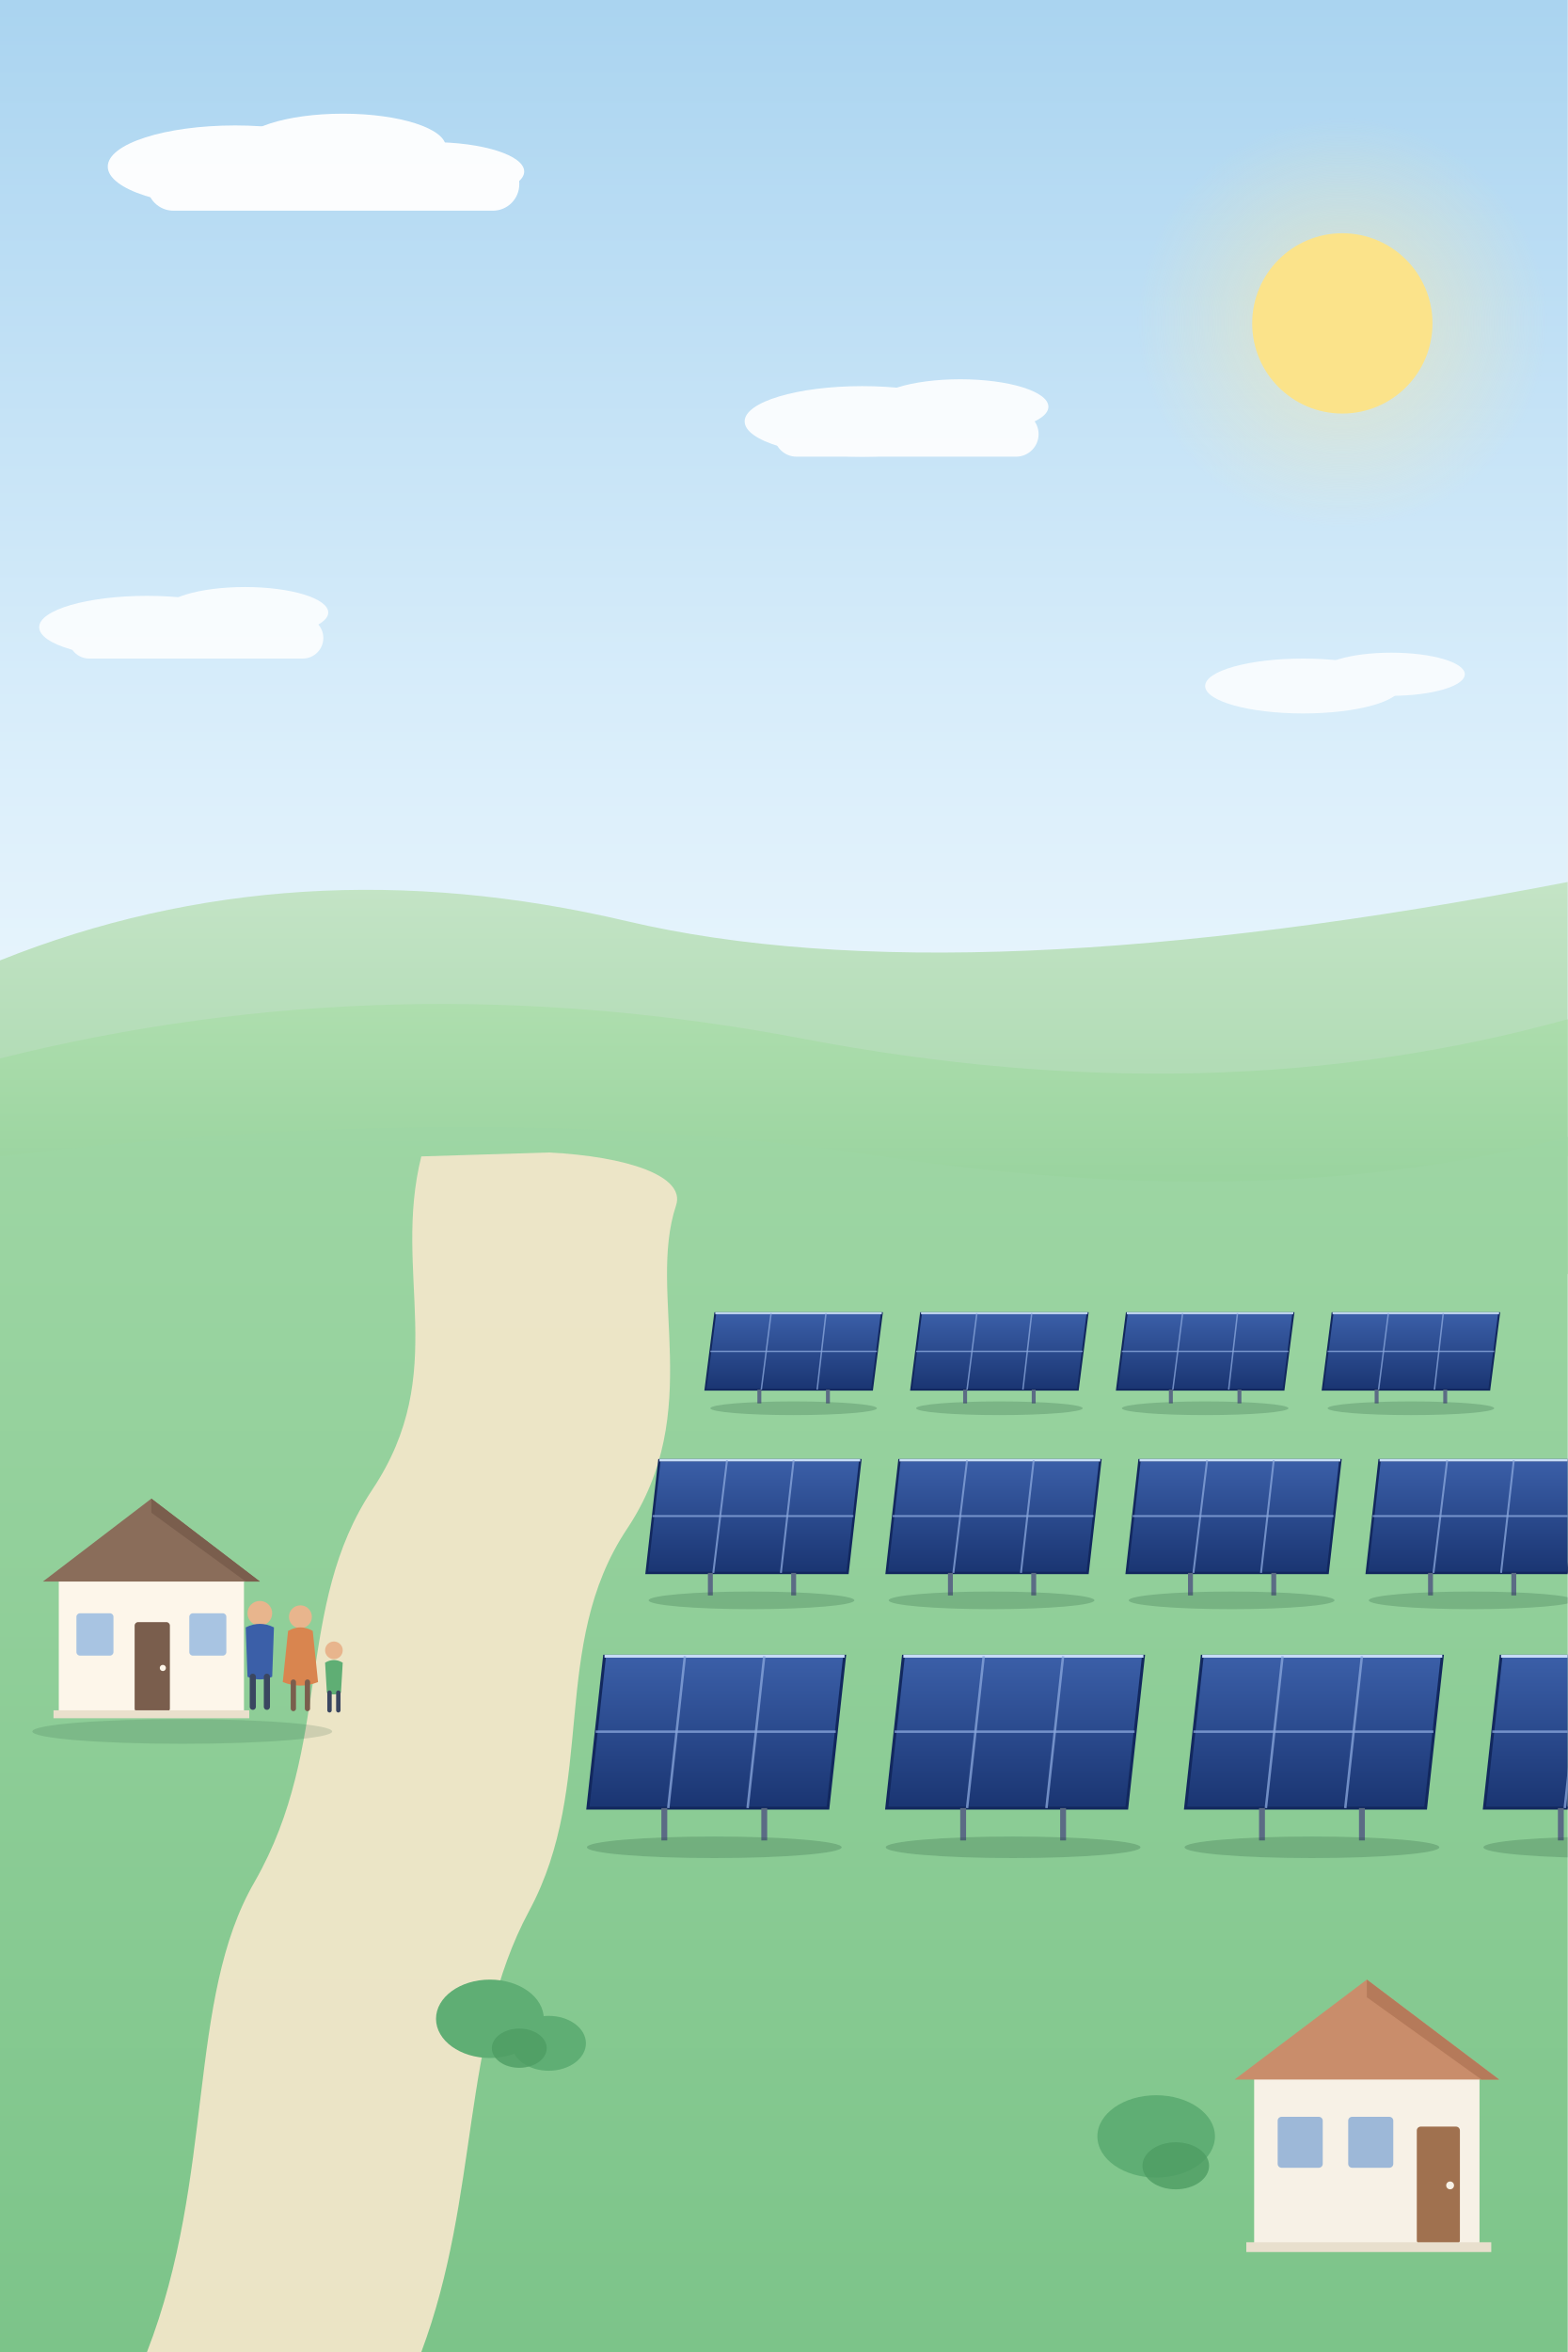
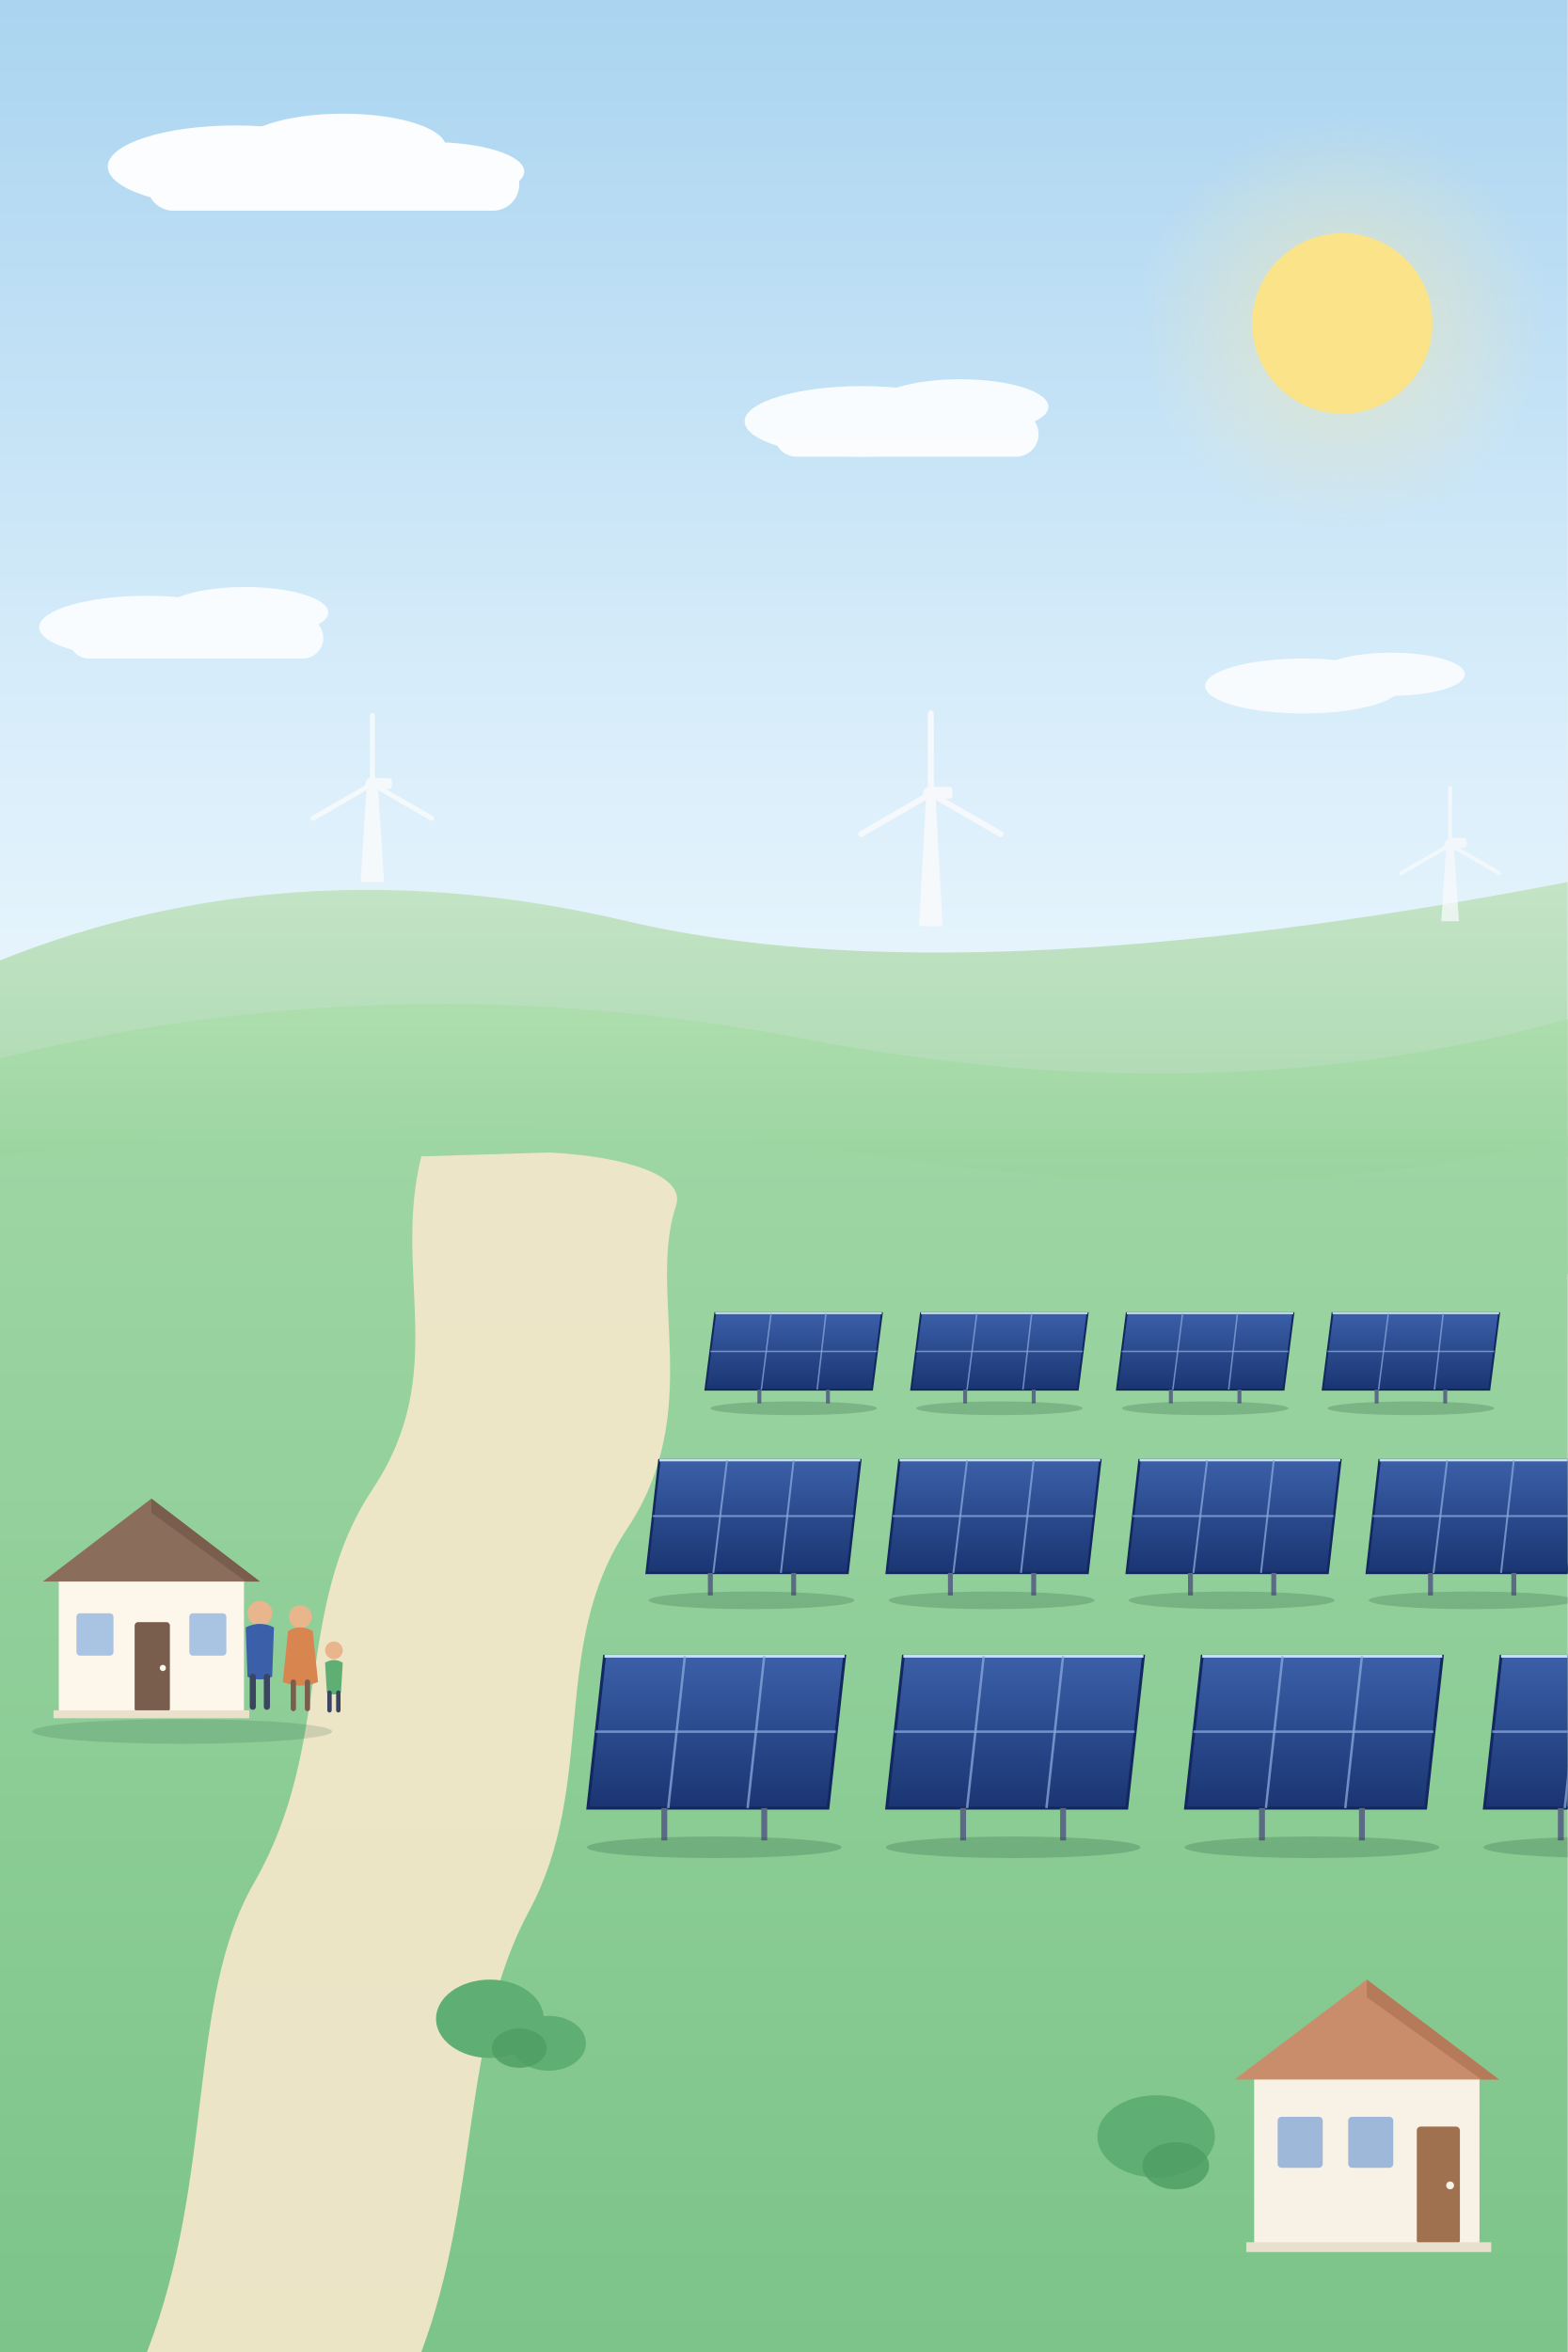
<svg xmlns="http://www.w3.org/2000/svg" width="1600" height="2400" viewBox="0 0 1600 2400" preserveAspectRatio="xMidYMin slice">
+   <style>
+   .blade { animation: spin 6.5s linear infinite; }
+   .blade.slow { animation-duration: 8.5s; }
+   .blade.slower { animation-duration: 10.5s; animation-delay: -3s; }
+   @keyframes spin { to { transform: rotate(360deg); } }
+   @media (prefers-reduced-motion: reduce) { * { animation: none !important; } }
+ </style>
  <defs>
    <linearGradient id="sky" x1="0" y1="0" x2="0" y2="1">
      <stop offset="0" stop-color="#aad4f0" />
      <stop offset="0.6" stop-color="#d6ecfa" />
      <stop offset="1" stop-color="#eef8fd" />
    </linearGradient>
    <radialGradient id="sunglow" cx="0.5" cy="0.5" r="0.5">
      <stop offset="0" stop-color="#fce9a8" stop-opacity="0.55" />
      <stop offset="1" stop-color="#fce9a8" stop-opacity="0" />
    </radialGradient>
    <linearGradient id="hillA" x1="0" y1="0" x2="0" y2="1">
      <stop offset="0" stop-color="#c4e4c6" />
      <stop offset="1" stop-color="#a9d8ae" />
    </linearGradient>
    <linearGradient id="hillB" x1="0" y1="0" x2="0" y2="1">
      <stop offset="0" stop-color="#aedeae" />
      <stop offset="1" stop-color="#8fce97" />
    </linearGradient>
    <linearGradient id="meadow" x1="0" y1="0" x2="0" y2="1">
      <stop offset="0" stop-color="#9ed6a4" />
      <stop offset="1" stop-color="#7cc489" />
    </linearGradient>
    <linearGradient id="pcell" x1="0" y1="0" x2="0" y2="1">
      <stop offset="0" stop-color="#3b5fa8" />
      <stop offset="1" stop-color="#1a3572" />
    </linearGradient>
    <g id="pvA">
      <polygon points="10,0 180,0 170,78 0,78" fill="url(#pcell)" stroke="#12285e" stroke-width="2" />
      <line x1="10" y1="0" x2="180" y2="0" stroke="#c7dcf7" stroke-width="2" />
      <line x1="67" y1="0" x2="57" y2="78" stroke="#8ba8dd" stroke-width="1.5" opacity="0.75" />
      <line x1="123" y1="0" x2="114" y2="78" stroke="#8ba8dd" stroke-width="1.5" opacity="0.75" />
      <line x1="5" y1="39" x2="175" y2="39" stroke="#8ba8dd" stroke-width="1.5" opacity="0.75" />
      <line x1="55" y1="78" x2="55" y2="92" stroke="#5b6b85" stroke-width="4" />
      <line x1="125" y1="78" x2="125" y2="92" stroke="#5b6b85" stroke-width="4" />
      <ellipse cx="90" cy="97" rx="85" ry="7" fill="#1c4d33" opacity="0.22" />
    </g>
    <g id="pvB">
      <polygon points="13,0 218,0 205,115 0,115" fill="url(#pcell)" stroke="#12285e" stroke-width="2.5" />
      <line x1="13" y1="0" x2="218" y2="0" stroke="#c7dcf7" stroke-width="2.5" />
      <line x1="82" y1="0" x2="68" y2="115" stroke="#8ba8dd" stroke-width="2" opacity="0.75" />
      <line x1="150" y1="0" x2="137" y2="115" stroke="#8ba8dd" stroke-width="2" opacity="0.75" />
      <line x1="6" y1="57" x2="211" y2="57" stroke="#8ba8dd" stroke-width="2" opacity="0.75" />
      <line x1="65" y1="115" x2="65" y2="138" stroke="#5b6b85" stroke-width="5" />
      <line x1="150" y1="115" x2="150" y2="138" stroke="#5b6b85" stroke-width="5" />
      <ellipse cx="107" cy="143" rx="105" ry="9" fill="#1c4d33" opacity="0.22" />
    </g>
    <g id="pvC">
      <polygon points="17,0 262,0 245,155 0,155" fill="url(#pcell)" stroke="#12285e" stroke-width="3" />
      <line x1="17" y1="0" x2="262" y2="0" stroke="#c7dcf7" stroke-width="3" />
      <line x1="99" y1="0" x2="82" y2="155" stroke="#8ba8dd" stroke-width="2.5" opacity="0.75" />
      <line x1="180" y1="0" x2="163" y2="155" stroke="#8ba8dd" stroke-width="2.5" opacity="0.75" />
      <line x1="8" y1="77" x2="253" y2="77" stroke="#8ba8dd" stroke-width="2.5" opacity="0.75" />
      <line x1="78" y1="155" x2="78" y2="188" stroke="#5b6b85" stroke-width="6" />
      <line x1="180" y1="155" x2="180" y2="188" stroke="#5b6b85" stroke-width="6" />
      <ellipse cx="129" cy="195" rx="130" ry="11" fill="#1c4d33" opacity="0.22" />
    </g>
  </defs>
  <rect width="1600" height="1150" fill="url(#sky)" />
  <circle cx="1370" cy="330" r="210" fill="url(#sunglow)" />
  <circle cx="1370" cy="330" r="92" fill="#fbe38a" />
  <g fill="#ffffff">
    <g opacity="0.95">
      <ellipse cx="240" cy="170" rx="130" ry="42" />
      <ellipse cx="350" cy="150" rx="105" ry="34" />
      <ellipse cx="440" cy="175" rx="95" ry="30" />
      <rect x="150" y="160" width="380" height="55" rx="27" />
    </g>
    <g opacity="0.9">
      <ellipse cx="880" cy="430" rx="120" ry="36" />
      <ellipse cx="980" cy="415" rx="90" ry="28" />
      <rect x="790" y="420" width="270" height="46" rx="23" />
    </g>
    <g opacity="0.85">
      <ellipse cx="150" cy="640" rx="110" ry="32" />
      <ellipse cx="250" cy="625" rx="85" ry="26" />
      <rect x="70" y="630" width="260" height="42" rx="21" />
    </g>
    <g opacity="0.8">
      <ellipse cx="1330" cy="700" rx="100" ry="28" />
      <ellipse cx="1420" cy="688" rx="75" ry="22" />
    </g>
  </g>
  <path d="M0 980 Q 300 860 640 940 T 1600 900 L1600 1180 L0 1180 Z" fill="url(#hillA)" />
  <path d="M0 1080 Q 400 980 820 1060 T 1600 1040 L1600 1300 L0 1300 Z" fill="url(#hillB)" />
+   <g>
+     <g stroke="#f8fafc" stroke-width="5" stroke-linecap="round" opacity="0.85">
+       <path d="M368,900 L392,900 L386,806 L374,806 Z" fill="#f8fafc" stroke="none" />
+       <rect x="380" y="794" width="20" height="11" rx="3" fill="#f8fafc" stroke="none" />
+       <g class="blade" style="transform-origin:380px 800px">
+         <line x1="380" y1="800" x2="380" y2="730" />
+         <line x1="380" y1="800" x2="440.6" y2="835" />
+         <line x1="380" y1="800" x2="319.4" y2="835" />
+       </g>
+       <circle cx="380" cy="800" r="7" fill="#f8fafc" stroke="none" />
+     </g>
+     <g stroke="#f8fafc" stroke-width="6" stroke-linecap="round" opacity="0.9">
+       <path d="M938,945 L962,945 L955,816 L945,816 Z" fill="#f8fafc" stroke="none" />
+       <rect x="950" y="803" width="22" height="12" rx="3" fill="#f8fafc" stroke="none" />
+       <g class="blade slow" style="transform-origin:950px 810px">
+         <line x1="950" y1="810" x2="950" y2="728" />
+         <line x1="950" y1="810" x2="1021" y2="851" />
+         <line x1="950" y1="810" x2="879" y2="851" />
+       </g>
+       <circle cx="950" cy="810" r="8" fill="#f8fafc" stroke="none" />
+     </g>
+     <g stroke="#f8fafc" stroke-width="4" stroke-linecap="round" opacity="0.75">
+       <path d="M1471,940 L1489,940 L1484,866 L1476,866 Z" fill="#f8fafc" stroke="none" />
+       <rect x="1480" y="855" width="17" height="10" rx="3" fill="#f8fafc" stroke="none" />
+       <g class="blade slower" style="transform-origin:1480px 862px">
+         <line x1="1480" y1="862" x2="1480" y2="804" />
+         <line x1="1480" y1="862" x2="1530" y2="891" />
+         <line x1="1480" y1="862" x2="1430" y2="891" />
+       </g>
+       <circle cx="1480" cy="862" r="6" fill="#f8fafc" stroke="none" />
+     </g>
+   </g>
  <path d="M0 1180 Q 500 1120 900 1180 T 1600 1160 L1600 2400 L0 2400 Z" fill="url(#meadow)" />
  <path d="M430 1180          C 400 1300, 460 1400, 380 1520          C 300 1640, 340 1780, 260 1920          C 190 2040, 220 2220, 150 2400          L 430 2400          C 490 2240, 470 2080, 540 1950          C 610 1820, 560 1680, 640 1560          C 720 1440, 660 1320, 690 1230          C 700 1200, 640 1180, 560 1176          Z" fill="#f0e6c8" opacity="0.95" />
  <g>
    <use href="#pvA" x="720" y="1340" />
    <use href="#pvA" x="930" y="1340" />
    <use href="#pvA" x="1140" y="1340" />
    <use href="#pvA" x="1350" y="1340" />
    <use href="#pvB" x="660" y="1490" />
    <use href="#pvB" x="905" y="1490" />
    <use href="#pvB" x="1150" y="1490" />
    <use href="#pvB" x="1395" y="1490" />
    <use href="#pvC" x="600" y="1690" />
    <use href="#pvC" x="905" y="1690" />
    <use href="#pvC" x="1210" y="1690" />
    <use href="#pvC" x="1515" y="1690" />
  </g>
  <g fill="#5fae74">
    <ellipse cx="500" cy="2060" rx="55" ry="40" />
    <ellipse cx="560" cy="2085" rx="38" ry="28" />
    <ellipse cx="1180" cy="2180" rx="60" ry="42" />
  </g>
  <g fill="#4d9c63" opacity="0.8">
    <ellipse cx="530" cy="2090" rx="28" ry="20" />
    <ellipse cx="1200" cy="2210" rx="34" ry="24" />
  </g>
  <g transform="translate(60,1540) scale(0.9)">
    <ellipse cx="140" cy="252" rx="170" ry="14" fill="#1c4d33" opacity="0.15" />
    <rect x="0" y="80" width="210" height="150" fill="#fdf6ea" />
    <polygon points="-18,82 105,-12 228,82" fill="#8a6d5a" />
    <polygon points="105,-12 228,82 212,82 105,4" fill="#7a5e4d" />
    <rect x="20" y="118" width="42" height="48" rx="4" fill="#a8c4e2" />
    <rect x="148" y="118" width="42" height="48" rx="4" fill="#a8c4e2" />
    <rect x="86" y="128" width="40" height="102" rx="4" fill="#7a5e4d" />
    <circle cx="118" cy="180" r="3.5" fill="#fdf6ea" />
    <rect x="-6" y="228" width="222" height="9" fill="#eae0cc" />
    <g transform="translate(228,118)">
      <circle cx="0" cy="0" r="14" fill="#e8b58d" />
      <path d="M-16 16 Q0 8 16 16 L14 72 Q0 78 -14 72 Z" fill="#3b5fa8" />
      <line x1="-8" y1="72" x2="-8" y2="106" stroke="#3a4660" stroke-width="7" stroke-linecap="round" />
      <line x1="8" y1="72" x2="8" y2="106" stroke="#3a4660" stroke-width="7" stroke-linecap="round" />
      <circle cx="46" cy="4" r="13" fill="#e8b58d" />
      <path d="M32 20 Q46 12 60 20 L66 78 Q46 86 26 78 Z" fill="#d9854f" />
      <line x1="38" y1="78" x2="38" y2="108" stroke="#7a5e4d" stroke-width="6" stroke-linecap="round" />
      <line x1="54" y1="78" x2="54" y2="108" stroke="#7a5e4d" stroke-width="6" stroke-linecap="round" />
      <circle cx="84" cy="42" r="10" fill="#e8b58d" />
      <path d="M74 56 Q84 50 94 56 L92 90 Q84 94 76 90 Z" fill="#5fae74" />
      <line x1="79" y1="90" x2="79" y2="110" stroke="#3a4660" stroke-width="5" stroke-linecap="round" />
      <line x1="89" y1="90" x2="89" y2="110" stroke="#3a4660" stroke-width="5" stroke-linecap="round" />
    </g>
  </g>
  <g transform="translate(1280,2030)">
    <rect x="0" y="90" width="230" height="170" fill="#f7f1e6" />
    <polygon points="-20,92 115,-10 250,92" fill="#c98d6b" />
    <polygon points="115,-10 250,92 232,92 115,8" fill="#b57a5a" />
    <rect x="24" y="130" width="46" height="52" rx="4" fill="#9db8d8" />
    <rect x="96" y="130" width="46" height="52" rx="4" fill="#9db8d8" />
    <rect x="166" y="140" width="44" height="120" rx="4" fill="#a0714f" />
    <circle cx="200" cy="200" r="4" fill="#f7f1e6" />
    <rect x="-8" y="258" width="250" height="10" fill="#e8dfcd" />
  </g>
</svg>
